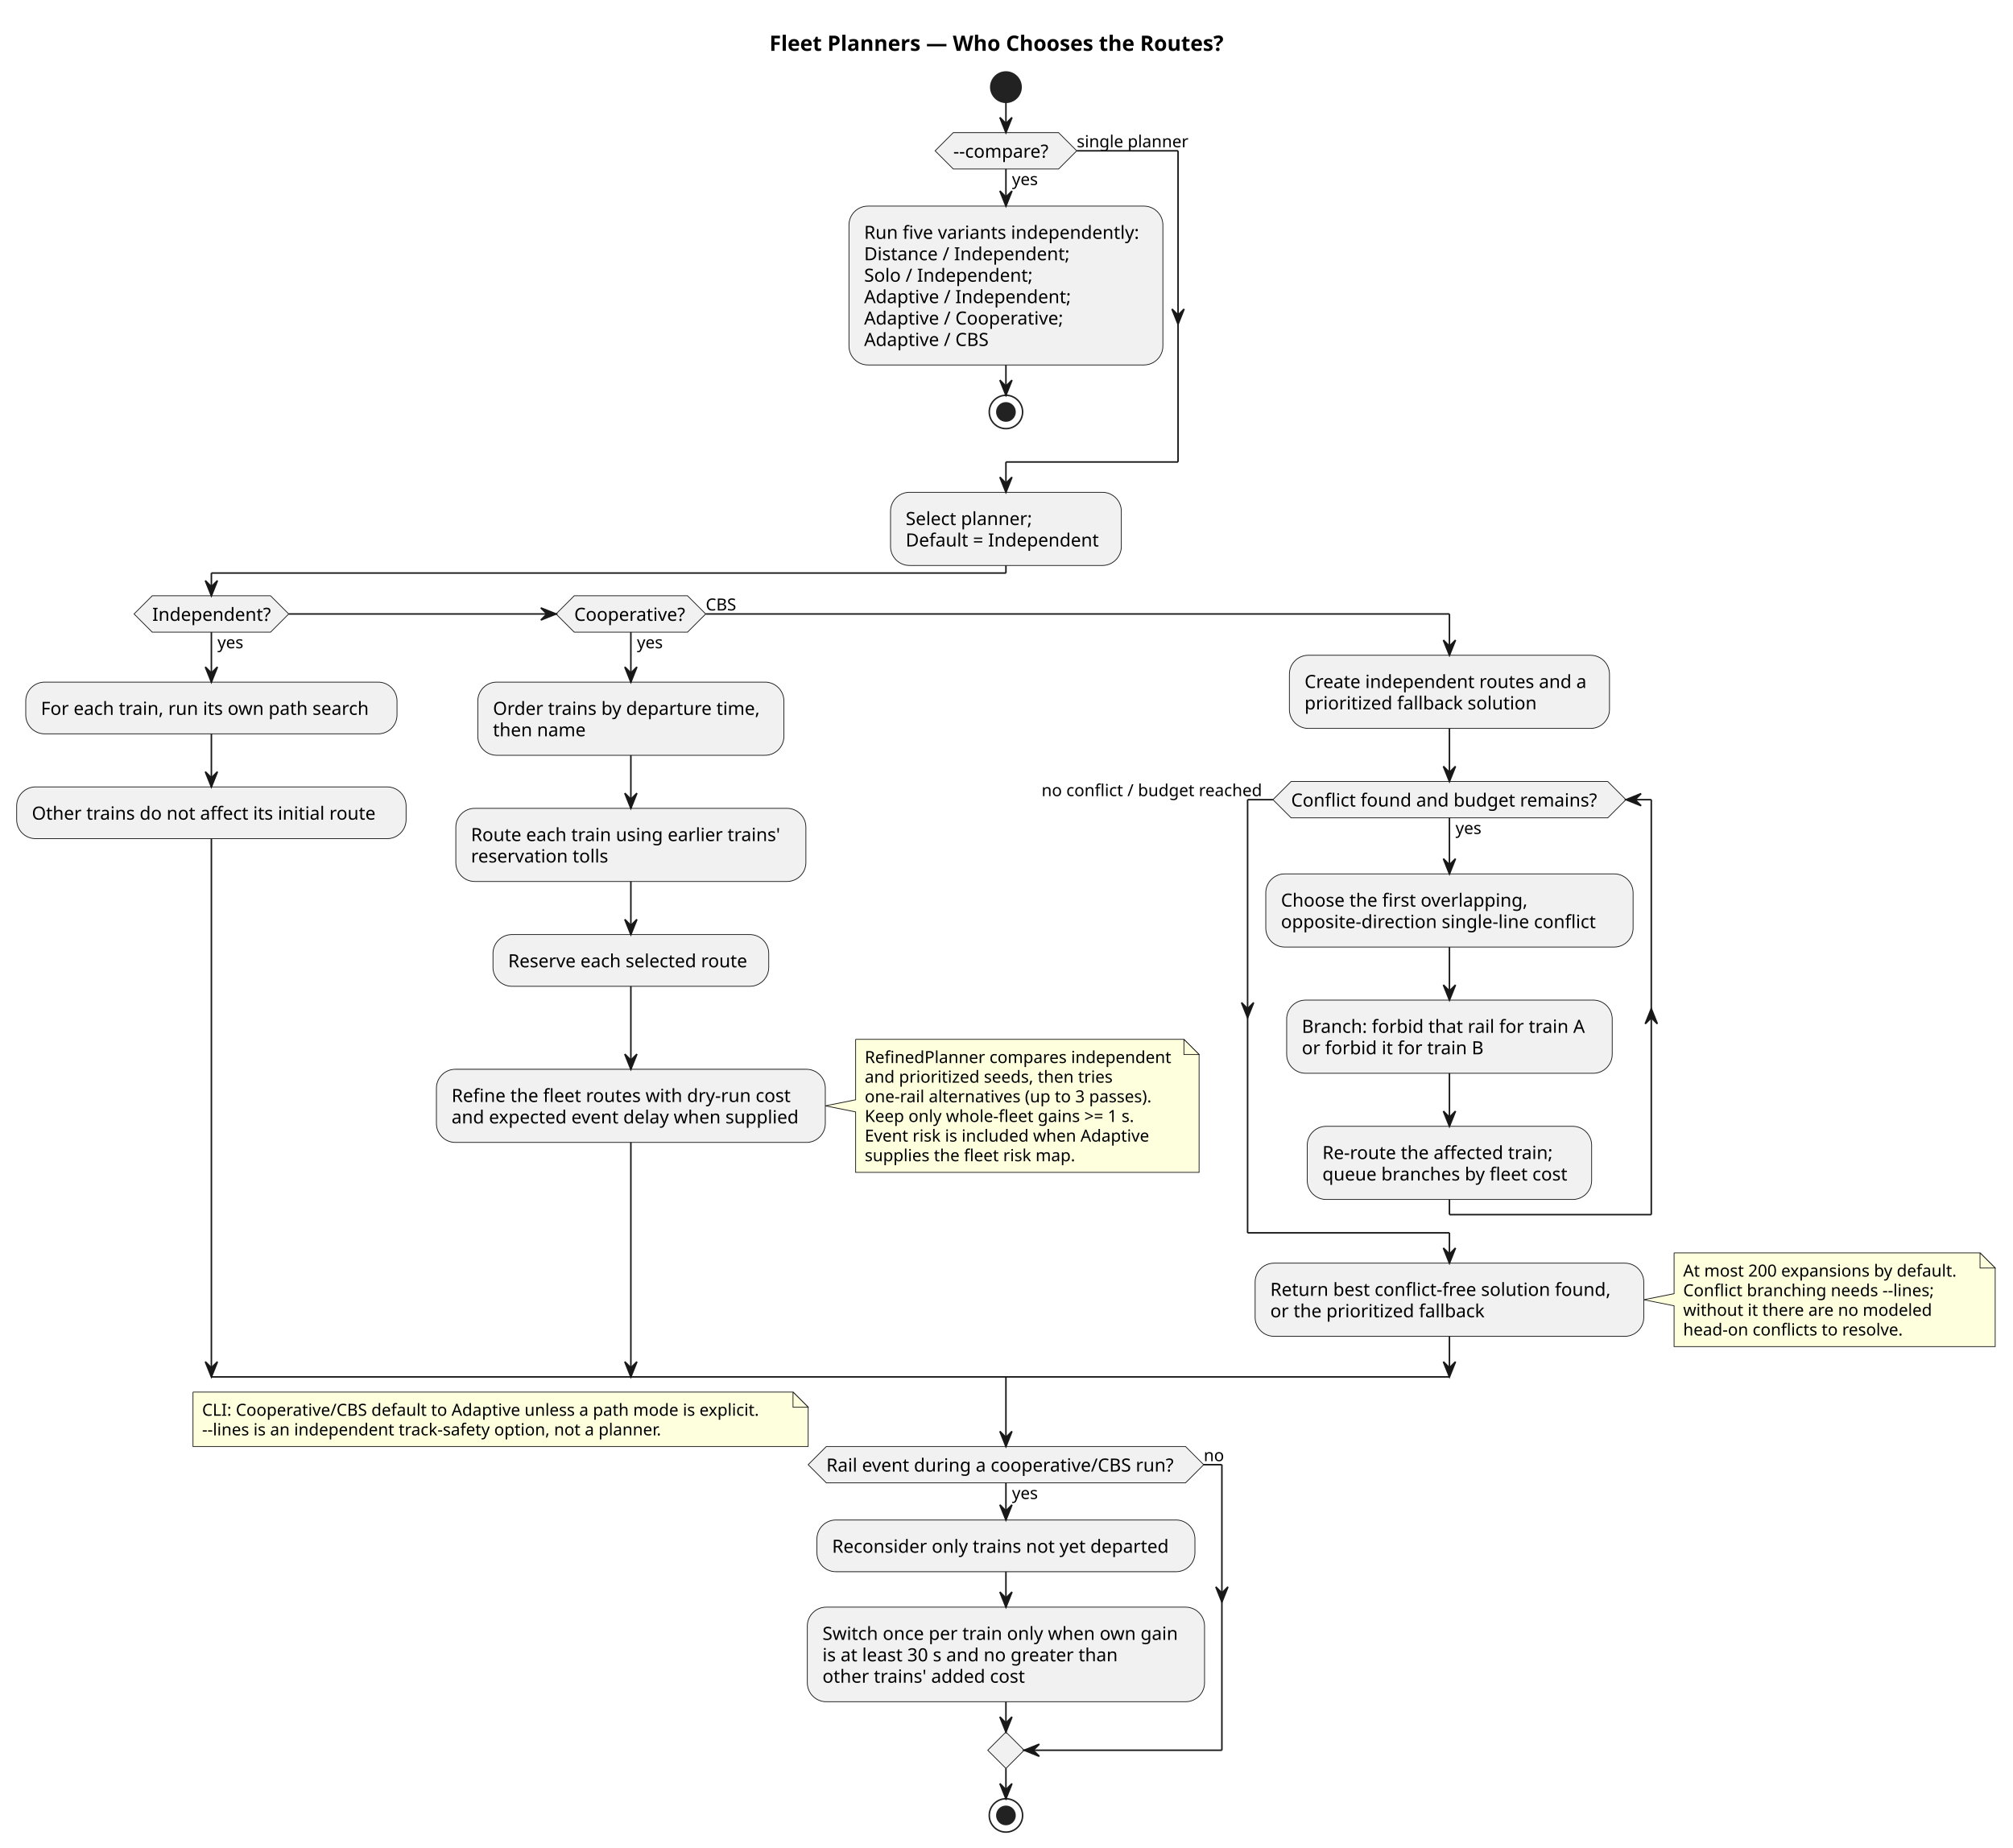
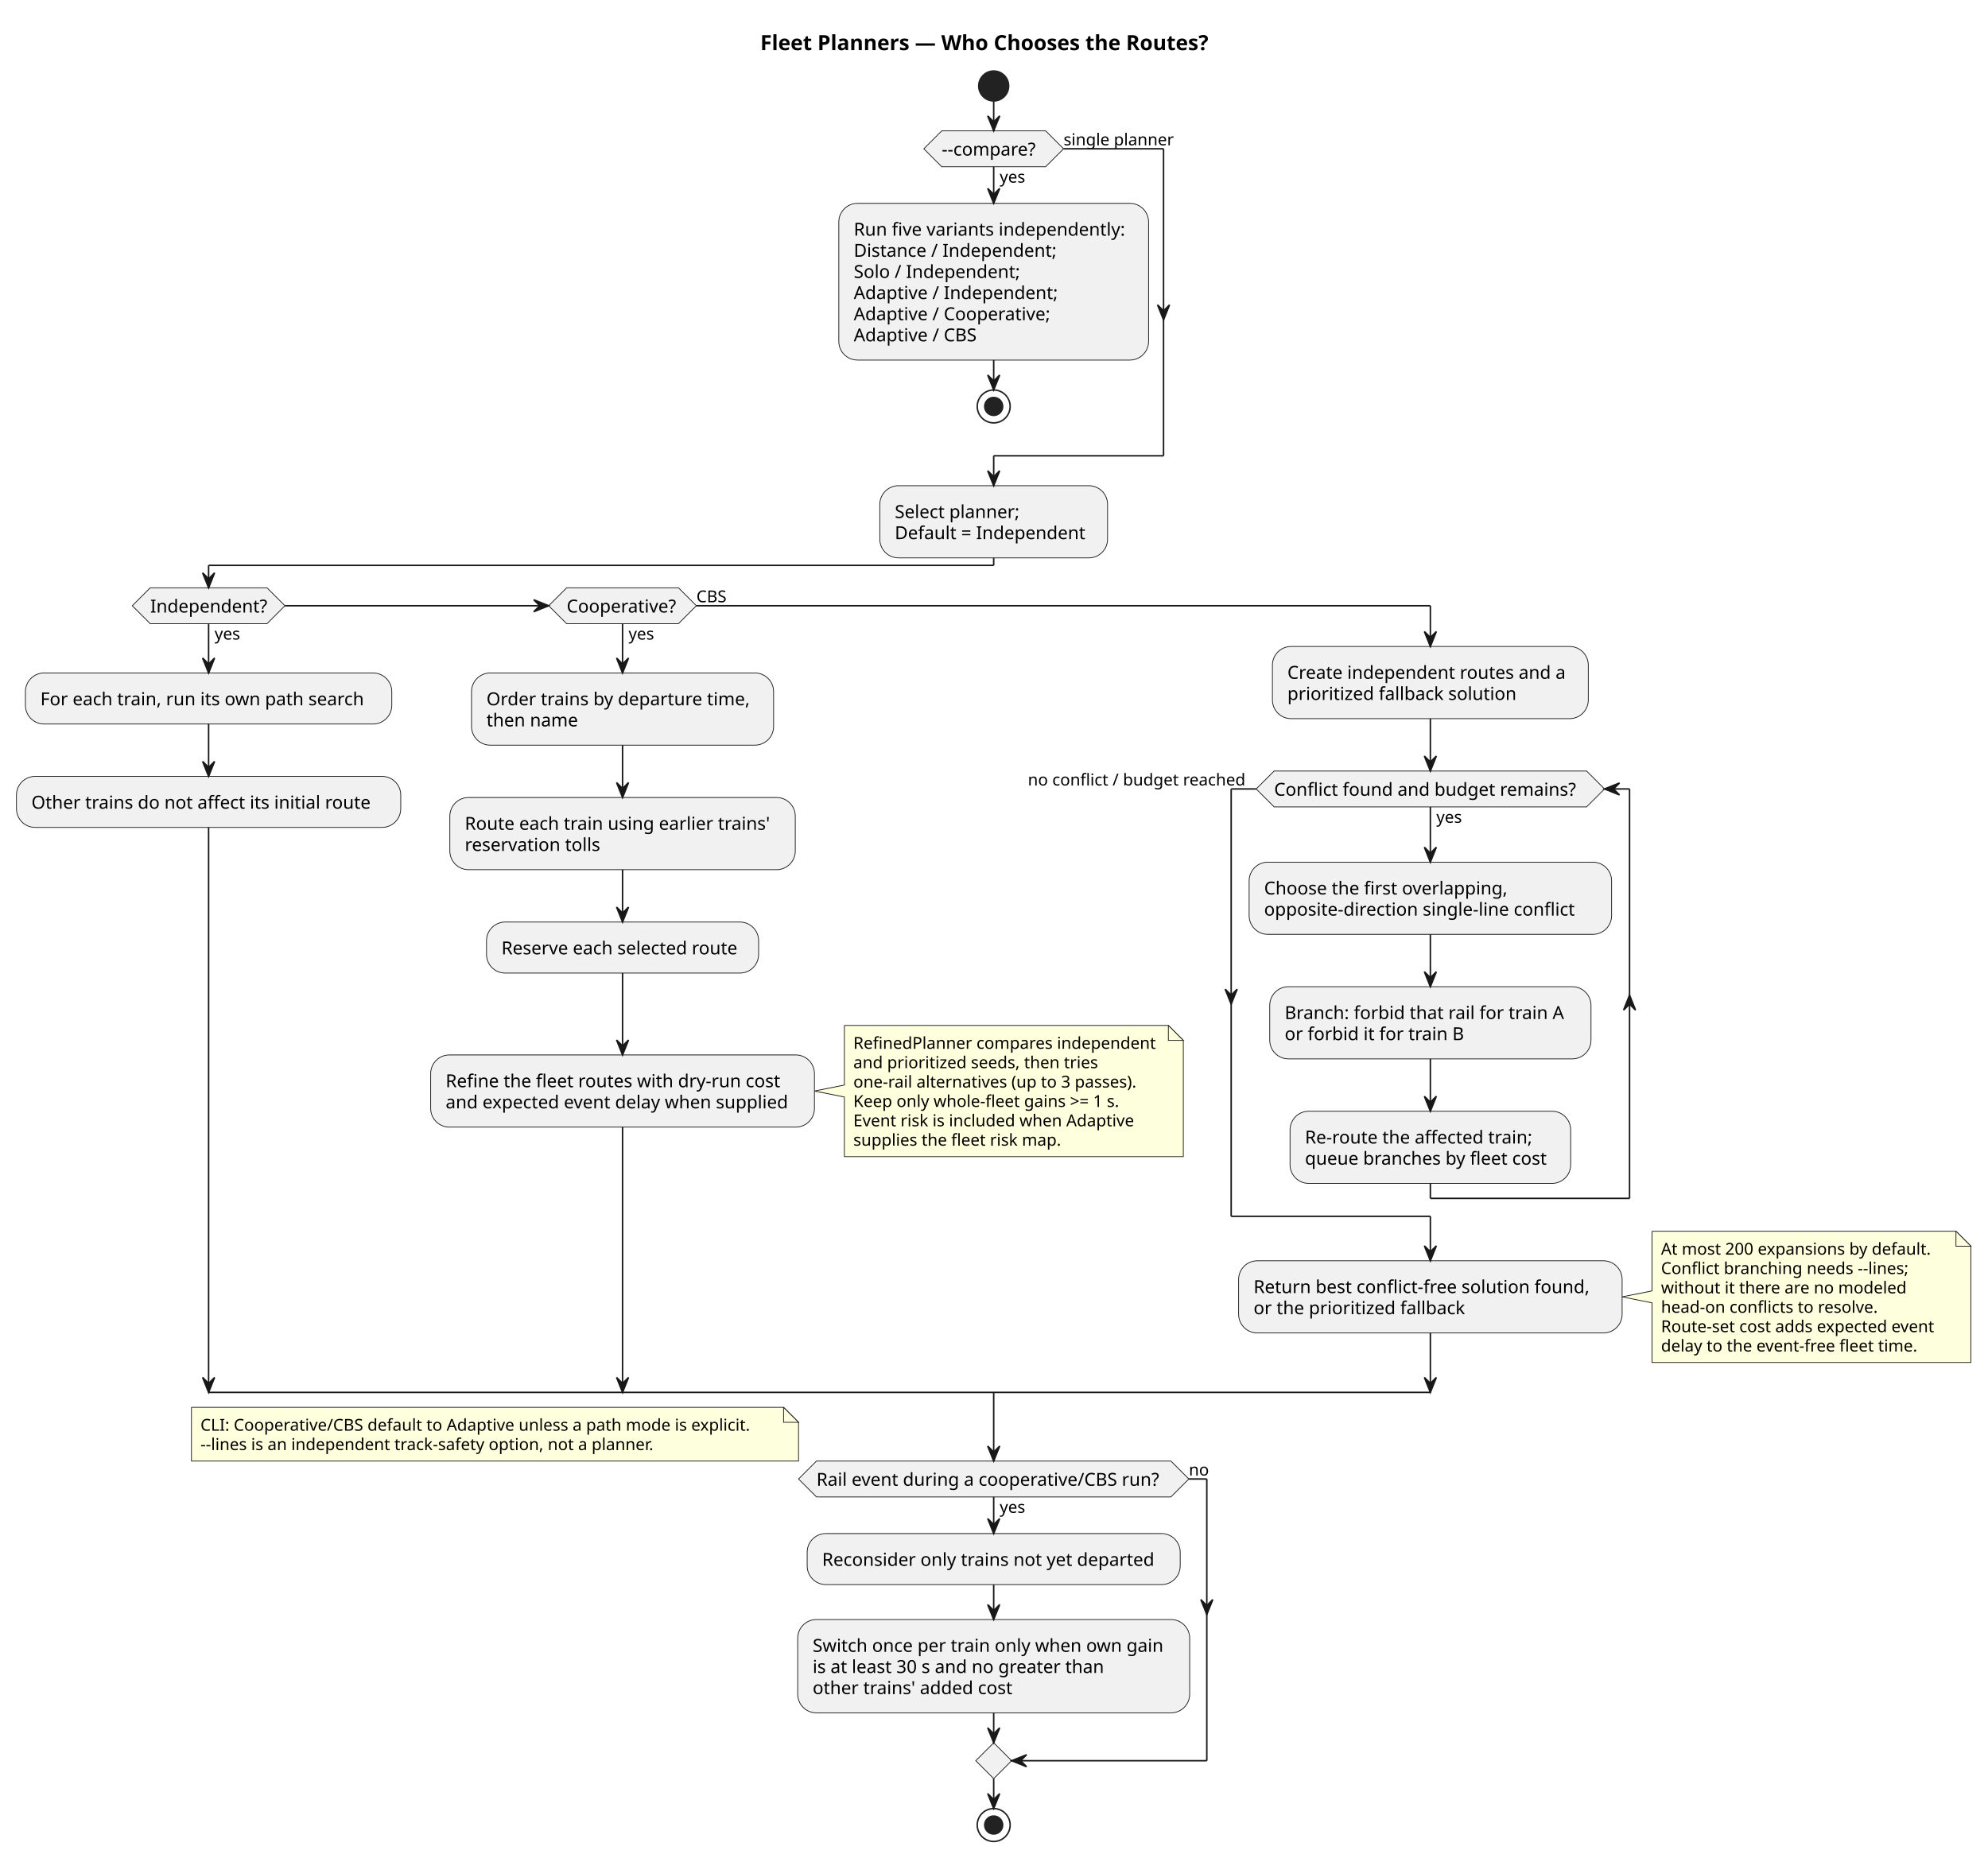
- <svg xmlns="http://www.w3.org/2000/svg" contentStyleType="text/css" data-diagram-type="ACTIVITY" height="1219px" preserveAspectRatio="none" style="width:1328px;height:1219px;background:#FFFFFF;" version="1.1" viewBox="0 0 1328 1219" width="1328px" zoomAndPan="magnify">
+ <svg xmlns="http://www.w3.org/2000/svg" contentStyleType="text/css" data-diagram-type="ACTIVITY" height="1242px" preserveAspectRatio="none" style="width:1329px;height:1242px;background:#FFFFFF;" version="1.1" viewBox="0 0 1329 1242" width="1329px" zoomAndPan="magnify">
  <defs />
  <g>
    <g class="title" data-source-line="6">
-       <text fill="#000000" font-family="sans-serif" font-size="14" font-weight="bold" lengthAdjust="spacing" textLength="310.092" x="507.579" y="33.535">Fleet Planners — Who Chooses the Routes?</text>
+       <text fill="#000000" font-family="sans-serif" font-size="14" font-weight="bold" lengthAdjust="spacing" textLength="310.092" x="508.248" y="33.535">Fleet Planners — Who Chooses the Routes?</text>
    </g>
-     <ellipse cx="663.625" cy="57.488" fill="#222222" rx="10" ry="10" style="stroke:#222222;stroke-width:1;" />
-     <rect fill="#F1F1F1" height="104.797" rx="12.5" ry="12.5" style="stroke:#181818;stroke-width:0.5;" width="207.096" x="560.077" y="135.966" />
-     <text fill="#000000" font-family="sans-serif" font-size="12" lengthAdjust="spacing" textLength="187.096" x="570.077" y="157.567">Run five variants independently:</text>
-     <text fill="#000000" font-family="sans-serif" font-size="12" lengthAdjust="spacing" textLength="140.654" x="570.077" y="171.7">Distance / Independent;</text>
-     <text fill="#000000" font-family="sans-serif" font-size="12" lengthAdjust="spacing" textLength="115.359" x="570.077" y="185.833">Solo / Independent;</text>
-     <text fill="#000000" font-family="sans-serif" font-size="12" lengthAdjust="spacing" textLength="141.551" x="570.077" y="199.966">Adaptive / Independent;</text>
-     <text fill="#000000" font-family="sans-serif" font-size="12" lengthAdjust="spacing" textLength="138.223" x="570.077" y="214.099">Adaptive / Cooperative;</text>
-     <text fill="#000000" font-family="sans-serif" font-size="12" lengthAdjust="spacing" textLength="86.42" x="570.077" y="228.231">Adaptive / CBS</text>
-     <ellipse cx="663.625" cy="271.763" fill="none" rx="11" ry="11" style="stroke:#222222;stroke-width:1;" />
-     <ellipse cx="663.625" cy="271.763" fill="#222222" rx="6" ry="6" style="stroke:#222222;stroke-width:1;" />
-     <polygon fill="#F1F1F1" points="628.902,87.488,698.348,87.488,710.348,99.488,698.348,111.488,628.902,111.488,616.902,99.488,628.902,87.488" style="stroke:#181818;stroke-width:0.5;" />
-     <text fill="#000000" font-family="sans-serif" font-size="11" lengthAdjust="spacing" textLength="17.483" x="667.625" y="122.123">yes</text>
-     <text fill="#000000" font-family="sans-serif" font-size="12" lengthAdjust="spacing" textLength="69.445" x="628.902" y="104.023">--compare?</text>
-     <text fill="#000000" font-family="sans-serif" font-size="11" lengthAdjust="spacing" textLength="75.722" x="710.348" y="97.168">single planner</text>
-     <rect fill="#F1F1F1" height="48.266" rx="12.5" ry="12.5" style="stroke:#181818;stroke-width:0.5;" width="152.252" x="587.499" y="324.763" />
-     <text fill="#000000" font-family="sans-serif" font-size="12" lengthAdjust="spacing" textLength="85.67" x="597.499" y="346.364">Select planner;</text>
-     <text fill="#000000" font-family="sans-serif" font-size="12" lengthAdjust="spacing" textLength="132.252" x="597.499" y="360.497">Default = Independent</text>
+     <ellipse cx="664.294" cy="57.488" fill="#222222" rx="10" ry="10" style="stroke:#222222;stroke-width:1;" />
+     <rect fill="#F1F1F1" height="104.797" rx="12.5" ry="12.5" style="stroke:#181818;stroke-width:0.5;" width="207.096" x="560.746" y="135.966" />
+     <text fill="#000000" font-family="sans-serif" font-size="12" lengthAdjust="spacing" textLength="187.096" x="570.746" y="157.567">Run five variants independently:</text>
+     <text fill="#000000" font-family="sans-serif" font-size="12" lengthAdjust="spacing" textLength="140.654" x="570.746" y="171.7">Distance / Independent;</text>
+     <text fill="#000000" font-family="sans-serif" font-size="12" lengthAdjust="spacing" textLength="115.359" x="570.746" y="185.833">Solo / Independent;</text>
+     <text fill="#000000" font-family="sans-serif" font-size="12" lengthAdjust="spacing" textLength="141.551" x="570.746" y="199.966">Adaptive / Independent;</text>
+     <text fill="#000000" font-family="sans-serif" font-size="12" lengthAdjust="spacing" textLength="138.223" x="570.746" y="214.099">Adaptive / Cooperative;</text>
+     <text fill="#000000" font-family="sans-serif" font-size="12" lengthAdjust="spacing" textLength="86.42" x="570.746" y="228.231">Adaptive / CBS</text>
+     <ellipse cx="664.294" cy="271.763" fill="none" rx="11" ry="11" style="stroke:#222222;stroke-width:1;" />
+     <ellipse cx="664.294" cy="271.763" fill="#222222" rx="6" ry="6" style="stroke:#222222;stroke-width:1;" />
+     <polygon fill="#F1F1F1" points="629.571,87.488,699.016,87.488,711.016,99.488,699.016,111.488,629.571,111.488,617.571,99.488,629.571,87.488" style="stroke:#181818;stroke-width:0.5;" />
+     <text fill="#000000" font-family="sans-serif" font-size="11" lengthAdjust="spacing" textLength="17.483" x="668.294" y="122.123">yes</text>
+     <text fill="#000000" font-family="sans-serif" font-size="12" lengthAdjust="spacing" textLength="69.445" x="629.571" y="104.023">--compare?</text>
+     <text fill="#000000" font-family="sans-serif" font-size="11" lengthAdjust="spacing" textLength="75.722" x="711.016" y="97.168">single planner</text>
+     <rect fill="#F1F1F1" height="48.266" rx="12.5" ry="12.5" style="stroke:#181818;stroke-width:0.5;" width="152.252" x="588.168" y="324.763" />
+     <text fill="#000000" font-family="sans-serif" font-size="12" lengthAdjust="spacing" textLength="85.67" x="598.168" y="346.364">Select planner;</text>
+     <text fill="#000000" font-family="sans-serif" font-size="12" lengthAdjust="spacing" textLength="132.252" x="598.168" y="360.497">Default = Independent</text>
    <polygon fill="#F1F1F1" points="100.421,393.028,178.485,393.028,190.485,405.028,178.485,417.028,100.421,417.028,88.421,405.028,100.421,393.028" style="stroke:#181818;stroke-width:0.5;" />
    <text fill="#000000" font-family="sans-serif" font-size="11" lengthAdjust="spacing" textLength="17.483" x="143.453" y="427.663">yes</text>
    <text fill="#000000" font-family="sans-serif" font-size="12" lengthAdjust="spacing" textLength="78.064" x="100.421" y="409.563">Independent?</text>
    <rect fill="#F1F1F1" height="34.133" rx="12.5" ry="12.5" style="stroke:#181818;stroke-width:0.5;" width="244.93" x="16.988" y="449.983" />
    <text fill="#000000" font-family="sans-serif" font-size="12" lengthAdjust="spacing" textLength="224.93" x="26.988" y="471.585">For each train, run its own path search</text>
    <rect fill="#F1F1F1" height="34.133" rx="12.5" ry="12.5" style="stroke:#181818;stroke-width:0.5;" width="256.906" x="11" y="519.116" />
    <text fill="#000000" font-family="sans-serif" font-size="12" lengthAdjust="spacing" textLength="236.906" x="21" y="540.718">Other trains do not affect its initial route</text>
    <polygon fill="#F1F1F1" points="378.818,393.028,453.555,393.028,465.555,405.028,453.555,417.028,378.818,417.028,366.818,405.028,378.818,393.028" style="stroke:#181818;stroke-width:0.5;" />
    <text fill="#000000" font-family="sans-serif" font-size="11" lengthAdjust="spacing" textLength="17.483" x="420.187" y="427.663">yes</text>
    <text fill="#000000" font-family="sans-serif" font-size="12" lengthAdjust="spacing" textLength="74.736" x="378.818" y="409.563">Cooperative?</text>
    <text fill="#000000" font-family="sans-serif" font-size="11" lengthAdjust="spacing" textLength="19.862" x="465.555" y="402.708">CBS</text>
    <rect fill="#F1F1F1" height="48.266" rx="12.5" ry="12.5" style="stroke:#181818;stroke-width:0.5;" width="201.951" x="315.211" y="449.983" />
    <text fill="#000000" font-family="sans-serif" font-size="12" lengthAdjust="spacing" textLength="181.951" x="325.211" y="471.585">Order trains by departure time,</text>
    <text fill="#000000" font-family="sans-serif" font-size="12" lengthAdjust="spacing" textLength="61.828" x="325.211" y="485.718">then name</text>
    <rect fill="#F1F1F1" height="48.266" rx="12.5" ry="12.5" style="stroke:#181818;stroke-width:0.5;" width="230.938" x="300.718" y="533.249" />
    <text fill="#000000" font-family="sans-serif" font-size="12" lengthAdjust="spacing" textLength="210.938" x="310.718" y="554.851">Route each train using earlier trains'</text>
    <text fill="#000000" font-family="sans-serif" font-size="12" lengthAdjust="spacing" textLength="93.633" x="310.718" y="568.983">reservation tolls</text>
    <rect fill="#F1F1F1" height="34.133" rx="12.5" ry="12.5" style="stroke:#181818;stroke-width:0.5;" width="181.912" x="325.231" y="616.515" />
    <text fill="#000000" font-family="sans-serif" font-size="12" lengthAdjust="spacing" textLength="161.912" x="335.231" y="638.116">Reserve each selected route</text>
    <path d="M564.467,685.648 L564.467,725.513 L544.467,729.513 L564.467,733.513 L564.467,773.378 A0,0 0 0 0 564.467,773.378 L791.056,773.378 A0,0 0 0 0 791.056,773.378 L791.056,695.648 L781.056,685.648 L564.467,685.648 A0,0 0 0 0 564.467,685.648" fill="#FEFFDD" style="stroke:#181818;stroke-width:0.5;" />
    <path d="M781.056,685.648 L781.056,695.648 L791.056,695.648 L781.056,685.648" fill="#FEFFDD" style="stroke:#181818;stroke-width:0.5;" />
    <text fill="#000000" font-family="sans-serif" font-size="11" lengthAdjust="spacing" textLength="205.589" x="570.467" y="701.282">RefinedPlanner compares independent</text>
    <text fill="#000000" font-family="sans-serif" font-size="11" lengthAdjust="spacing" textLength="170.742" x="570.467" y="714.237">and prioritized seeds, then tries</text>
    <text fill="#000000" font-family="sans-serif" font-size="11" lengthAdjust="spacing" textLength="200.197" x="570.467" y="727.192">one-rail alternatives (up to 3 passes).</text>
    <text fill="#000000" font-family="sans-serif" font-size="11" lengthAdjust="spacing" textLength="193.161" x="570.467" y="740.148">Keep only whole-fleet gains &gt;= 1 s.</text>
    <text fill="#000000" font-family="sans-serif" font-size="11" lengthAdjust="spacing" textLength="195.137" x="570.467" y="753.102">Event risk is included when Adaptive</text>
    <text fill="#000000" font-family="sans-serif" font-size="11" lengthAdjust="spacing" textLength="145.428" x="570.467" y="766.058">supplies the fleet risk map.</text>
    <rect fill="#F1F1F1" height="48.266" rx="12.5" ry="12.5" style="stroke:#181818;stroke-width:0.5;" width="256.56" x="287.906" y="705.38" />
    <text fill="#000000" font-family="sans-serif" font-size="12" lengthAdjust="spacing" textLength="234.703" x="297.906" y="726.981">Refine the fleet routes with dry-run cost</text>
    <text fill="#000000" font-family="sans-serif" font-size="12" lengthAdjust="spacing" textLength="236.56" x="297.906" y="741.114">and expected event delay when supplied</text>
    <rect fill="#F1F1F1" height="48.266" rx="12.5" ry="12.5" style="stroke:#181818;stroke-width:0.5;" width="211.174" x="850.627" y="432.267" />
    <text fill="#000000" font-family="sans-serif" font-size="12" lengthAdjust="spacing" textLength="191.174" x="860.627" y="453.869">Create independent routes and a</text>
    <text fill="#000000" font-family="sans-serif" font-size="12" lengthAdjust="spacing" textLength="160.846" x="860.627" y="468.002">prioritized fallback solution</text>
    <rect fill="#F1F1F1" height="48.266" rx="12.5" ry="12.5" style="stroke:#181818;stroke-width:0.5;" width="242.316" x="835.056" y="576.488" />
    <text fill="#000000" font-family="sans-serif" font-size="12" lengthAdjust="spacing" textLength="169.277" x="845.056" y="598.089">Choose the first overlapping,</text>
    <text fill="#000000" font-family="sans-serif" font-size="12" lengthAdjust="spacing" textLength="222.316" x="845.056" y="612.222">opposite-direction single-line conflict</text>
    <rect fill="#F1F1F1" height="48.266" rx="12.5" ry="12.5" style="stroke:#181818;stroke-width:0.5;" width="214.766" x="848.832" y="659.753" />
    <text fill="#000000" font-family="sans-serif" font-size="12" lengthAdjust="spacing" textLength="194.766" x="858.832" y="681.355">Branch: forbid that rail for train A</text>
    <text fill="#000000" font-family="sans-serif" font-size="12" lengthAdjust="spacing" textLength="125.027" x="858.832" y="695.488">or forbid it for train B</text>
    <rect fill="#F1F1F1" height="48.266" rx="12.5" ry="12.5" style="stroke:#181818;stroke-width:0.5;" width="187.625" x="862.402" y="743.019" />
    <text fill="#000000" font-family="sans-serif" font-size="12" lengthAdjust="spacing" textLength="159.879" x="872.402" y="764.621">Re-route the affected train;</text>
    <text fill="#000000" font-family="sans-serif" font-size="12" lengthAdjust="spacing" textLength="167.625" x="872.402" y="778.753">queue branches by fleet cost</text>
    <polygon fill="#F1F1F1" points="851.774,515.533,1060.655,515.533,1072.655,527.533,1060.655,539.533,851.774,539.533,839.774,527.533,851.774,515.533" style="stroke:#181818;stroke-width:0.5;" />
    <text fill="#000000" font-family="sans-serif" font-size="11" lengthAdjust="spacing" textLength="17.483" x="960.214" y="550.168">yes</text>
    <text fill="#000000" font-family="sans-serif" font-size="12" lengthAdjust="spacing" textLength="208.881" x="851.774" y="532.068">Conflict found and budget remains?</text>
    <text fill="#000000" font-family="sans-serif" font-size="11" lengthAdjust="spacing" textLength="152.636" x="687.138" y="525.212">no conflict / budget reached</text>
-     <path d="M1104.41,826.507 L1104.41,853.418 L1084.41,857.418 L1104.41,861.418 L1104.41,888.328 A0,0 0 0 0 1104.41,888.328 L1316.25,888.328 A0,0 0 0 0 1316.25,888.328 L1316.25,836.507 L1306.25,826.507 L1104.41,826.507 A0,0 0 0 0 1104.41,826.507" fill="#FEFFDD" style="stroke:#181818;stroke-width:0.5;" />
-     <path d="M1306.25,826.507 L1306.25,836.507 L1316.25,836.507 L1306.25,826.507" fill="#FEFFDD" style="stroke:#181818;stroke-width:0.5;" />
-     <text fill="#000000" font-family="sans-serif" font-size="11" lengthAdjust="spacing" textLength="190.84" x="1110.41" y="842.142">At most 200 expansions by default.</text>
-     <text fill="#000000" font-family="sans-serif" font-size="11" lengthAdjust="spacing" textLength="178.186" x="1110.41" y="855.097">Conflict branching needs --lines;</text>
-     <text fill="#000000" font-family="sans-serif" font-size="11" lengthAdjust="spacing" textLength="169.286" x="1110.41" y="868.052">without it there are no modeled</text>
-     <text fill="#000000" font-family="sans-serif" font-size="11" lengthAdjust="spacing" textLength="153.667" x="1110.41" y="881.007">head-on conflicts to resolve.</text>
-     <rect fill="#F1F1F1" height="48.266" rx="12.5" ry="12.5" style="stroke:#181818;stroke-width:0.5;" width="256.391" x="828.019" y="833.285" />
-     <text fill="#000000" font-family="sans-serif" font-size="12" lengthAdjust="spacing" textLength="236.391" x="838.019" y="854.886">Return best conflict-free solution found,</text>
-     <text fill="#000000" font-family="sans-serif" font-size="12" lengthAdjust="spacing" textLength="148.365" x="838.019" y="869.019">or the prioritized fallback</text>
-     <path d="M127.318,918.328 L127.318,954.238 L533.157,954.238 L533.157,928.328 L523.157,918.328 L127.318,918.328" fill="#FEFFDD" style="stroke:#181818;stroke-width:0.5;" />
-     <path d="M523.157,918.328 L523.157,928.328 L533.157,928.328 L523.157,918.328" fill="#FEFFDD" style="stroke:#181818;stroke-width:0.5;" />
-     <text fill="#000000" font-family="sans-serif" font-size="11" lengthAdjust="spacing" textLength="384.839" x="133.318" y="933.962">CLI: Cooperative/CBS default to Adaptive unless a path mode is explicit.</text>
-     <text fill="#000000" font-family="sans-serif" font-size="11" lengthAdjust="spacing" textLength="324.699" x="133.318" y="946.918">--lines is an independent track-safety option, not a planner.</text>
-     <rect fill="#F1F1F1" height="34.133" rx="12.5" ry="12.5" style="stroke:#181818;stroke-width:0.5;" width="249.377" x="538.937" y="1002.715" />
-     <text fill="#000000" font-family="sans-serif" font-size="12" lengthAdjust="spacing" textLength="229.377" x="548.937" y="1024.317">Reconsider only trains not yet departed</text>
-     <rect fill="#F1F1F1" height="62.398" rx="12.5" ry="12.5" style="stroke:#181818;stroke-width:0.5;" width="262.051" x="532.6" y="1060.215" />
-     <text fill="#000000" font-family="sans-serif" font-size="12" lengthAdjust="spacing" textLength="242.051" x="542.6" y="1081.817">Switch once per train only when own gain</text>
-     <text fill="#000000" font-family="sans-serif" font-size="12" lengthAdjust="spacing" textLength="204" x="542.6" y="1095.95">is at least 30 s and no greater than</text>
-     <text fill="#000000" font-family="sans-serif" font-size="12" lengthAdjust="spacing" textLength="138.193" x="542.6" y="1110.082">other trains' added cost</text>
-     <polygon fill="#F1F1F1" points="545.157,954.238,782.093,954.238,794.093,966.238,782.093,978.238,545.157,978.238,533.157,966.238,545.157,954.238" style="stroke:#181818;stroke-width:0.5;" />
-     <text fill="#000000" font-family="sans-serif" font-size="11" lengthAdjust="spacing" textLength="17.483" x="667.625" y="988.873">yes</text>
-     <text fill="#000000" font-family="sans-serif" font-size="12" lengthAdjust="spacing" textLength="236.935" x="545.157" y="970.773">Rail event during a cooperative/CBS run?</text>
-     <text fill="#000000" font-family="sans-serif" font-size="11" lengthAdjust="spacing" textLength="13.584" x="794.093" y="963.918">no</text>
-     <polygon fill="#F1F1F1" points="663.625,1142.614,675.625,1154.614,663.625,1166.614,651.625,1154.614,663.625,1142.614" style="stroke:#181818;stroke-width:0.5;" />
-     <ellipse cx="663.625" cy="1197.614" fill="none" rx="11" ry="11" style="stroke:#222222;stroke-width:1;" />
-     <ellipse cx="663.625" cy="1197.614" fill="#222222" rx="6" ry="6" style="stroke:#222222;stroke-width:1;" />
-     <line style="stroke:#181818;stroke-width:1;" x1="663.625" x2="663.625" y1="240.763" y2="260.763" />
-     <polygon fill="#181818" points="659.625,250.763,663.625,260.763,667.625,250.763,663.625,254.763" style="stroke:#181818;stroke-width:1;" />
-     <line style="stroke:#181818;stroke-width:1;" x1="663.625" x2="663.625" y1="111.488" y2="135.966" />
-     <polygon fill="#181818" points="659.625,125.966,663.625,135.966,667.625,125.966,663.625,129.966" style="stroke:#181818;stroke-width:1;" />
-     <line style="stroke:#181818;stroke-width:1;" x1="710.348" x2="777.173" y1="99.488" y2="99.488" />
-     <polygon fill="#181818" points="773.173,203.864,777.173,213.864,781.173,203.864,777.173,207.864" style="stroke:#181818;stroke-width:1;" />
-     <line style="stroke:#181818;stroke-width:1;" x1="777.173" x2="777.173" y1="99.488" y2="304.763" />
-     <line style="stroke:#181818;stroke-width:1;" x1="777.173" x2="663.625" y1="304.763" y2="304.763" />
-     <line style="stroke:#181818;stroke-width:1;" x1="663.625" x2="663.625" y1="304.763" y2="324.763" />
-     <polygon fill="#181818" points="659.625,314.763,663.625,324.763,667.625,314.763,663.625,318.763" style="stroke:#181818;stroke-width:1;" />
-     <line style="stroke:#181818;stroke-width:1;" x1="663.625" x2="663.625" y1="67.488" y2="87.488" />
-     <polygon fill="#181818" points="659.625,77.488,663.625,87.488,667.625,77.488,663.625,81.488" style="stroke:#181818;stroke-width:1;" />
+     <path d="M1104.41,823.285 L1104.41,863.15 L1084.41,867.15 L1104.41,871.15 L1104.41,911.015 A0,0 0 0 0 1104.41,911.015 L1317.587,911.015 A0,0 0 0 0 1317.587,911.015 L1317.587,833.285 L1307.587,823.285 L1104.41,823.285 A0,0 0 0 0 1104.41,823.285" fill="#FEFFDD" style="stroke:#181818;stroke-width:0.5;" />
+     <path d="M1307.587,823.285 L1307.587,833.285 L1317.587,833.285 L1307.587,823.285" fill="#FEFFDD" style="stroke:#181818;stroke-width:0.5;" />
+     <text fill="#000000" font-family="sans-serif" font-size="11" lengthAdjust="spacing" textLength="190.84" x="1110.41" y="838.919">At most 200 expansions by default.</text>
+     <text fill="#000000" font-family="sans-serif" font-size="11" lengthAdjust="spacing" textLength="178.186" x="1110.41" y="851.875">Conflict branching needs --lines;</text>
+     <text fill="#000000" font-family="sans-serif" font-size="11" lengthAdjust="spacing" textLength="169.286" x="1110.41" y="864.83">without it there are no modeled</text>
+     <text fill="#000000" font-family="sans-serif" font-size="11" lengthAdjust="spacing" textLength="153.667" x="1110.41" y="877.785">head-on conflicts to resolve.</text>
+     <text fill="#000000" font-family="sans-serif" font-size="11" lengthAdjust="spacing" textLength="192.178" x="1110.41" y="890.74">Route-set cost adds expected event</text>
+     <text fill="#000000" font-family="sans-serif" font-size="11" lengthAdjust="spacing" textLength="180.222" x="1110.41" y="903.695">delay to the event-free fleet time.</text>
+     <rect fill="#F1F1F1" height="48.266" rx="12.5" ry="12.5" style="stroke:#181818;stroke-width:0.5;" width="256.391" x="828.019" y="843.017" />
+     <text fill="#000000" font-family="sans-serif" font-size="12" lengthAdjust="spacing" textLength="236.391" x="838.019" y="864.619">Return best conflict-free solution found,</text>
+     <text fill="#000000" font-family="sans-serif" font-size="12" lengthAdjust="spacing" textLength="148.365" x="838.019" y="878.751">or the prioritized fallback</text>
+     <path d="M127.987,941.015 L127.987,976.925 L533.826,976.925 L533.826,951.015 L523.826,941.015 L127.987,941.015" fill="#FEFFDD" style="stroke:#181818;stroke-width:0.5;" />
+     <path d="M523.826,941.015 L523.826,951.015 L533.826,951.015 L523.826,941.015" fill="#FEFFDD" style="stroke:#181818;stroke-width:0.5;" />
+     <text fill="#000000" font-family="sans-serif" font-size="11" lengthAdjust="spacing" textLength="384.839" x="133.987" y="956.65">CLI: Cooperative/CBS default to Adaptive unless a path mode is explicit.</text>
+     <text fill="#000000" font-family="sans-serif" font-size="11" lengthAdjust="spacing" textLength="324.699" x="133.987" y="969.605">--lines is an independent track-safety option, not a planner.</text>
+     <rect fill="#F1F1F1" height="34.133" rx="12.5" ry="12.5" style="stroke:#181818;stroke-width:0.5;" width="249.377" x="539.605" y="1025.403" />
+     <text fill="#000000" font-family="sans-serif" font-size="12" lengthAdjust="spacing" textLength="229.377" x="549.605" y="1047.004">Reconsider only trains not yet departed</text>
+     <rect fill="#F1F1F1" height="62.398" rx="12.5" ry="12.5" style="stroke:#181818;stroke-width:0.5;" width="262.051" x="533.268" y="1082.903" />
+     <text fill="#000000" font-family="sans-serif" font-size="12" lengthAdjust="spacing" textLength="242.051" x="543.268" y="1104.504">Switch once per train only when own gain</text>
+     <text fill="#000000" font-family="sans-serif" font-size="12" lengthAdjust="spacing" textLength="204" x="543.268" y="1118.637">is at least 30 s and no greater than</text>
+     <text fill="#000000" font-family="sans-serif" font-size="12" lengthAdjust="spacing" textLength="138.193" x="543.268" y="1132.77">other trains' added cost</text>
+     <polygon fill="#F1F1F1" points="545.826,976.925,782.761,976.925,794.761,988.925,782.761,1000.925,545.826,1000.925,533.826,988.925,545.826,976.925" style="stroke:#181818;stroke-width:0.5;" />
+     <text fill="#000000" font-family="sans-serif" font-size="11" lengthAdjust="spacing" textLength="17.483" x="668.294" y="1011.56">yes</text>
+     <text fill="#000000" font-family="sans-serif" font-size="12" lengthAdjust="spacing" textLength="236.935" x="545.826" y="993.46">Rail event during a cooperative/CBS run?</text>
+     <text fill="#000000" font-family="sans-serif" font-size="11" lengthAdjust="spacing" textLength="13.584" x="794.761" y="986.605">no</text>
+     <polygon fill="#F1F1F1" points="664.294,1165.301,676.294,1177.301,664.294,1189.301,652.294,1177.301,664.294,1165.301" style="stroke:#181818;stroke-width:0.5;" />
+     <ellipse cx="664.294" cy="1220.301" fill="none" rx="11" ry="11" style="stroke:#222222;stroke-width:1;" />
+     <ellipse cx="664.294" cy="1220.301" fill="#222222" rx="6" ry="6" style="stroke:#222222;stroke-width:1;" />
+     <line style="stroke:#181818;stroke-width:1;" x1="664.294" x2="664.294" y1="240.763" y2="260.763" />
+     <polygon fill="#181818" points="660.294,250.763,664.294,260.763,668.294,250.763,664.294,254.763" style="stroke:#181818;stroke-width:1;" />
+     <line style="stroke:#181818;stroke-width:1;" x1="664.294" x2="664.294" y1="111.488" y2="135.966" />
+     <polygon fill="#181818" points="660.294,125.966,664.294,135.966,668.294,125.966,664.294,129.966" style="stroke:#181818;stroke-width:1;" />
+     <line style="stroke:#181818;stroke-width:1;" x1="711.016" x2="777.842" y1="99.488" y2="99.488" />
+     <polygon fill="#181818" points="773.842,203.864,777.842,213.864,781.842,203.864,777.842,207.864" style="stroke:#181818;stroke-width:1;" />
+     <line style="stroke:#181818;stroke-width:1;" x1="777.842" x2="777.842" y1="99.488" y2="304.763" />
+     <line style="stroke:#181818;stroke-width:1;" x1="777.842" x2="664.294" y1="304.763" y2="304.763" />
+     <line style="stroke:#181818;stroke-width:1;" x1="664.294" x2="664.294" y1="304.763" y2="324.763" />
+     <polygon fill="#181818" points="660.294,314.763,664.294,324.763,668.294,314.763,664.294,318.763" style="stroke:#181818;stroke-width:1;" />
+     <line style="stroke:#181818;stroke-width:1;" x1="664.294" x2="664.294" y1="67.488" y2="87.488" />
+     <polygon fill="#181818" points="660.294,77.488,664.294,87.488,668.294,77.488,664.294,81.488" style="stroke:#181818;stroke-width:1;" />
    <line style="stroke:#181818;stroke-width:1;" x1="139.453" x2="139.453" y1="484.116" y2="519.116" />
    <polygon fill="#181818" points="135.453,509.116,139.453,519.116,143.453,509.116,139.453,513.116" style="stroke:#181818;stroke-width:1;" />
    <line style="stroke:#181818;stroke-width:1;" x1="416.187" x2="416.187" y1="498.249" y2="533.249" />
    <polygon fill="#181818" points="412.187,523.249,416.187,533.249,420.187,523.249,416.187,527.249" style="stroke:#181818;stroke-width:1;" />
    <line style="stroke:#181818;stroke-width:1;" x1="416.187" x2="416.187" y1="581.515" y2="616.515" />
    <polygon fill="#181818" points="412.187,606.515,416.187,616.515,420.187,606.515,416.187,610.515" style="stroke:#181818;stroke-width:1;" />
    <line style="stroke:#181818;stroke-width:1;" x1="416.187" x2="416.187" y1="650.648" y2="705.38" />
    <polygon fill="#181818" points="412.187,695.38,416.187,705.38,420.187,695.38,416.187,699.38" style="stroke:#181818;stroke-width:1;" />
    <line style="stroke:#181818;stroke-width:1;" x1="956.214" x2="956.214" y1="624.753" y2="659.753" />
    <polygon fill="#181818" points="952.214,649.753,956.214,659.753,960.214,649.753,956.214,653.753" style="stroke:#181818;stroke-width:1;" />
    <line style="stroke:#181818;stroke-width:1;" x1="956.214" x2="956.214" y1="708.019" y2="743.019" />
    <polygon fill="#181818" points="952.214,733.019,956.214,743.019,960.214,733.019,956.214,737.019" style="stroke:#181818;stroke-width:1;" />
    <line style="stroke:#181818;stroke-width:1;" x1="956.214" x2="956.214" y1="539.533" y2="576.488" />
    <polygon fill="#181818" points="952.214,566.488,956.214,576.488,960.214,566.488,956.214,570.488" style="stroke:#181818;stroke-width:1;" />
    <line style="stroke:#181818;stroke-width:1;" x1="956.214" x2="956.214" y1="791.285" y2="801.285" />
    <line style="stroke:#181818;stroke-width:1;" x1="956.214" x2="1089.373" y1="801.285" y2="801.285" />
    <polygon fill="#181818" points="1085.373,675.409,1089.373,665.409,1093.373,675.409,1089.373,671.409" style="stroke:#181818;stroke-width:1;" />
    <line style="stroke:#181818;stroke-width:1;" x1="1089.373" x2="1089.373" y1="527.533" y2="801.285" />
    <line style="stroke:#181818;stroke-width:1;" x1="1089.373" x2="1072.655" y1="527.533" y2="527.533" />
    <polygon fill="#181818" points="1082.655,523.533,1072.655,527.533,1082.655,531.533,1078.655,527.533" style="stroke:#181818;stroke-width:1;" />
    <line style="stroke:#181818;stroke-width:1;" x1="839.774" x2="823.056" y1="527.533" y2="527.533" />
    <polygon fill="#181818" points="819.056,661.409,823.056,671.409,827.056,661.409,823.056,665.409" style="stroke:#181818;stroke-width:1;" />
    <line style="stroke:#181818;stroke-width:1;" x1="823.056" x2="823.056" y1="527.533" y2="813.285" />
    <line style="stroke:#181818;stroke-width:1;" x1="823.056" x2="956.214" y1="813.285" y2="813.285" />
-     <line style="stroke:#181818;stroke-width:1;" x1="956.214" x2="956.214" y1="813.285" y2="833.285" />
-     <polygon fill="#181818" points="952.214,823.285,956.214,833.285,960.214,823.285,956.214,827.285" style="stroke:#181818;stroke-width:1;" />
+     <line style="stroke:#181818;stroke-width:1;" x1="956.214" x2="956.214" y1="813.285" y2="843.017" />
+     <polygon fill="#181818" points="952.214,833.017,956.214,843.017,960.214,833.017,956.214,837.017" style="stroke:#181818;stroke-width:1;" />
    <line style="stroke:#181818;stroke-width:1;" x1="956.214" x2="956.214" y1="480.533" y2="515.533" />
    <polygon fill="#181818" points="952.214,505.533,956.214,515.533,960.214,505.533,956.214,509.533" style="stroke:#181818;stroke-width:1;" />
    <line style="stroke:#181818;stroke-width:1;" x1="139.453" x2="139.453" y1="417.028" y2="449.983" />
    <polygon fill="#181818" points="135.453,439.983,139.453,449.983,143.453,439.983,139.453,443.983" style="stroke:#181818;stroke-width:1;" />
-     <line style="stroke:#181818;stroke-width:1;" x1="139.453" x2="139.453" y1="553.249" y2="908.328" />
-     <polygon fill="#181818" points="135.453,898.328,139.453,908.328,143.453,898.328,139.453,902.328" style="stroke:#181818;stroke-width:1;" />
+     <line style="stroke:#181818;stroke-width:1;" x1="139.453" x2="139.453" y1="553.249" y2="931.015" />
+     <polygon fill="#181818" points="135.453,921.015,139.453,931.015,143.453,921.015,139.453,925.015" style="stroke:#181818;stroke-width:1;" />
    <line style="stroke:#181818;stroke-width:1;" x1="416.187" x2="416.187" y1="417.028" y2="449.983" />
    <polygon fill="#181818" points="412.187,439.983,416.187,449.983,420.187,439.983,416.187,443.983" style="stroke:#181818;stroke-width:1;" />
-     <line style="stroke:#181818;stroke-width:1;" x1="416.187" x2="416.187" y1="753.645" y2="908.328" />
-     <polygon fill="#181818" points="412.187,898.328,416.187,908.328,420.187,898.328,416.187,902.328" style="stroke:#181818;stroke-width:1;" />
+     <line style="stroke:#181818;stroke-width:1;" x1="416.187" x2="416.187" y1="753.645" y2="931.015" />
+     <polygon fill="#181818" points="412.187,921.015,416.187,931.015,420.187,921.015,416.187,925.015" style="stroke:#181818;stroke-width:1;" />
    <line style="stroke:#181818;stroke-width:1;" x1="190.485" x2="366.818" y1="405.028" y2="405.028" />
    <polygon fill="#181818" points="356.818,401.028,366.818,405.028,356.818,409.028,360.818,405.028" style="stroke:#181818;stroke-width:1;" />
-     <line style="stroke:#181818;stroke-width:1;" x1="663.625" x2="663.625" y1="373.028" y2="378.028" />
-     <line style="stroke:#181818;stroke-width:1;" x1="663.625" x2="139.453" y1="378.028" y2="378.028" />
+     <line style="stroke:#181818;stroke-width:1;" x1="664.294" x2="664.294" y1="373.028" y2="378.028" />
+     <line style="stroke:#181818;stroke-width:1;" x1="664.294" x2="139.453" y1="378.028" y2="378.028" />
    <line style="stroke:#181818;stroke-width:1;" x1="139.453" x2="139.453" y1="378.028" y2="393.028" />
    <polygon fill="#181818" points="135.453,383.028,139.453,393.028,143.453,383.028,139.453,387.028" style="stroke:#181818;stroke-width:1;" />
    <line style="stroke:#181818;stroke-width:1;" x1="465.555" x2="956.214" y1="405.028" y2="405.028" />
    <line style="stroke:#181818;stroke-width:1;" x1="956.214" x2="956.214" y1="405.028" y2="432.267" />
    <polygon fill="#181818" points="952.214,422.267,956.214,432.267,960.214,422.267,956.214,426.267" style="stroke:#181818;stroke-width:1;" />
-     <line style="stroke:#181818;stroke-width:1;" x1="956.214" x2="956.214" y1="881.55" y2="908.328" />
-     <polygon fill="#181818" points="952.214,898.328,956.214,908.328,960.214,898.328,956.214,902.328" style="stroke:#181818;stroke-width:1;" />
-     <line style="stroke:#181818;stroke-width:1;" x1="139.453" x2="956.214" y1="908.328" y2="908.328" />
-     <line style="stroke:#181818;stroke-width:1;" x1="663.625" x2="663.625" y1="1036.848" y2="1060.215" />
-     <polygon fill="#181818" points="659.625,1050.215,663.625,1060.215,667.625,1050.215,663.625,1054.215" style="stroke:#181818;stroke-width:1;" />
-     <line style="stroke:#181818;stroke-width:1;" x1="663.625" x2="663.625" y1="978.238" y2="1002.715" />
-     <polygon fill="#181818" points="659.625,992.715,663.625,1002.715,667.625,992.715,663.625,996.715" style="stroke:#181818;stroke-width:1;" />
-     <line style="stroke:#181818;stroke-width:1;" x1="794.093" x2="806.093" y1="966.238" y2="966.238" />
-     <polygon fill="#181818" points="802.093,1046.848,806.093,1056.848,810.093,1046.848,806.093,1050.848" style="stroke:#181818;stroke-width:1;" />
-     <line style="stroke:#181818;stroke-width:1;" x1="806.093" x2="806.093" y1="966.238" y2="1154.614" />
-     <line style="stroke:#181818;stroke-width:1;" x1="806.093" x2="675.625" y1="1154.614" y2="1154.614" />
-     <polygon fill="#181818" points="685.625,1150.614,675.625,1154.614,685.625,1158.614,681.625,1154.614" style="stroke:#181818;stroke-width:1;" />
-     <line style="stroke:#181818;stroke-width:1;" x1="663.625" x2="663.625" y1="1122.614" y2="1142.614" />
-     <polygon fill="#181818" points="659.625,1132.614,663.625,1142.614,667.625,1132.614,663.625,1136.614" style="stroke:#181818;stroke-width:1;" />
-     <line style="stroke:#181818;stroke-width:1;" x1="663.625" x2="663.625" y1="908.328" y2="954.238" />
-     <polygon fill="#181818" points="659.625,944.238,663.625,954.238,667.625,944.238,663.625,948.238" style="stroke:#181818;stroke-width:1;" />
-     <line style="stroke:#181818;stroke-width:1;" x1="663.625" x2="663.625" y1="1166.614" y2="1186.614" />
-     <polygon fill="#181818" points="659.625,1176.614,663.625,1186.614,667.625,1176.614,663.625,1180.614" style="stroke:#181818;stroke-width:1;" />
+     <line style="stroke:#181818;stroke-width:1;" x1="956.214" x2="956.214" y1="891.283" y2="931.015" />
+     <polygon fill="#181818" points="952.214,921.015,956.214,931.015,960.214,921.015,956.214,925.015" style="stroke:#181818;stroke-width:1;" />
+     <line style="stroke:#181818;stroke-width:1;" x1="139.453" x2="956.214" y1="931.015" y2="931.015" />
+     <line style="stroke:#181818;stroke-width:1;" x1="664.294" x2="664.294" y1="1059.536" y2="1082.903" />
+     <polygon fill="#181818" points="660.294,1072.903,664.294,1082.903,668.294,1072.903,664.294,1076.903" style="stroke:#181818;stroke-width:1;" />
+     <line style="stroke:#181818;stroke-width:1;" x1="664.294" x2="664.294" y1="1000.925" y2="1025.403" />
+     <polygon fill="#181818" points="660.294,1015.403,664.294,1025.403,668.294,1015.403,664.294,1019.403" style="stroke:#181818;stroke-width:1;" />
+     <line style="stroke:#181818;stroke-width:1;" x1="794.761" x2="806.761" y1="988.925" y2="988.925" />
+     <polygon fill="#181818" points="802.761,1069.536,806.761,1079.536,810.761,1069.536,806.761,1073.536" style="stroke:#181818;stroke-width:1;" />
+     <line style="stroke:#181818;stroke-width:1;" x1="806.761" x2="806.761" y1="988.925" y2="1177.301" />
+     <line style="stroke:#181818;stroke-width:1;" x1="806.761" x2="676.294" y1="1177.301" y2="1177.301" />
+     <polygon fill="#181818" points="686.294,1173.301,676.294,1177.301,686.294,1181.301,682.294,1177.301" style="stroke:#181818;stroke-width:1;" />
+     <line style="stroke:#181818;stroke-width:1;" x1="664.294" x2="664.294" y1="1145.301" y2="1165.301" />
+     <polygon fill="#181818" points="660.294,1155.301,664.294,1165.301,668.294,1155.301,664.294,1159.301" style="stroke:#181818;stroke-width:1;" />
+     <line style="stroke:#181818;stroke-width:1;" x1="664.294" x2="664.294" y1="931.015" y2="976.925" />
+     <polygon fill="#181818" points="660.294,966.925,664.294,976.925,668.294,966.925,664.294,970.925" style="stroke:#181818;stroke-width:1;" />
+     <line style="stroke:#181818;stroke-width:1;" x1="664.294" x2="664.294" y1="1189.301" y2="1209.301" />
+     <polygon fill="#181818" points="660.294,1199.301,664.294,1209.301,668.294,1199.301,664.294,1203.301" style="stroke:#181818;stroke-width:1;" />
  </g>
</svg>
